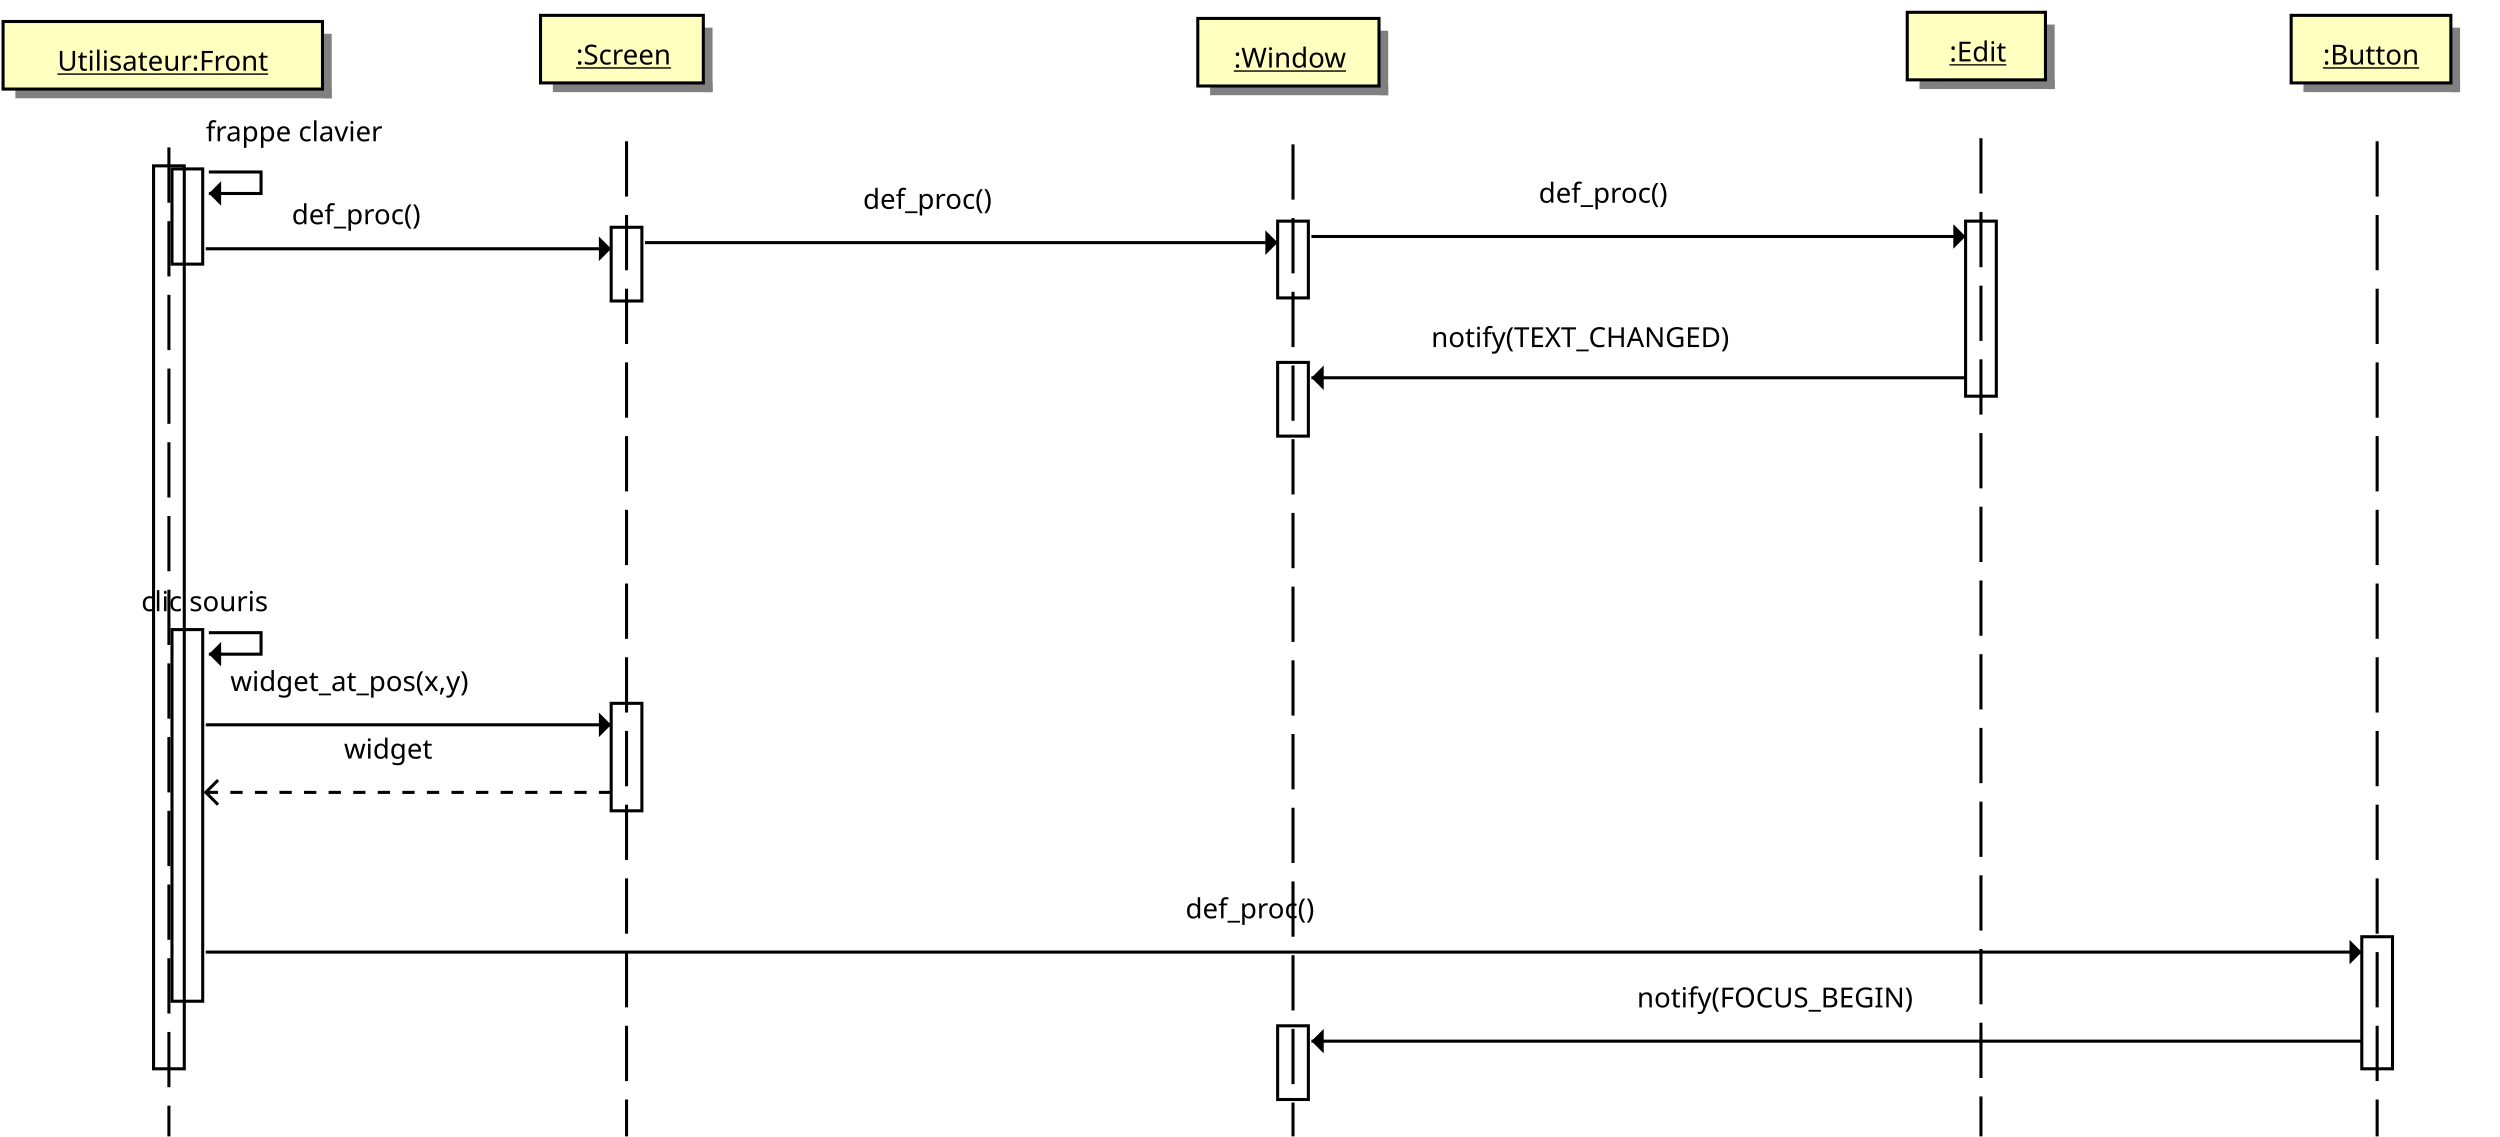
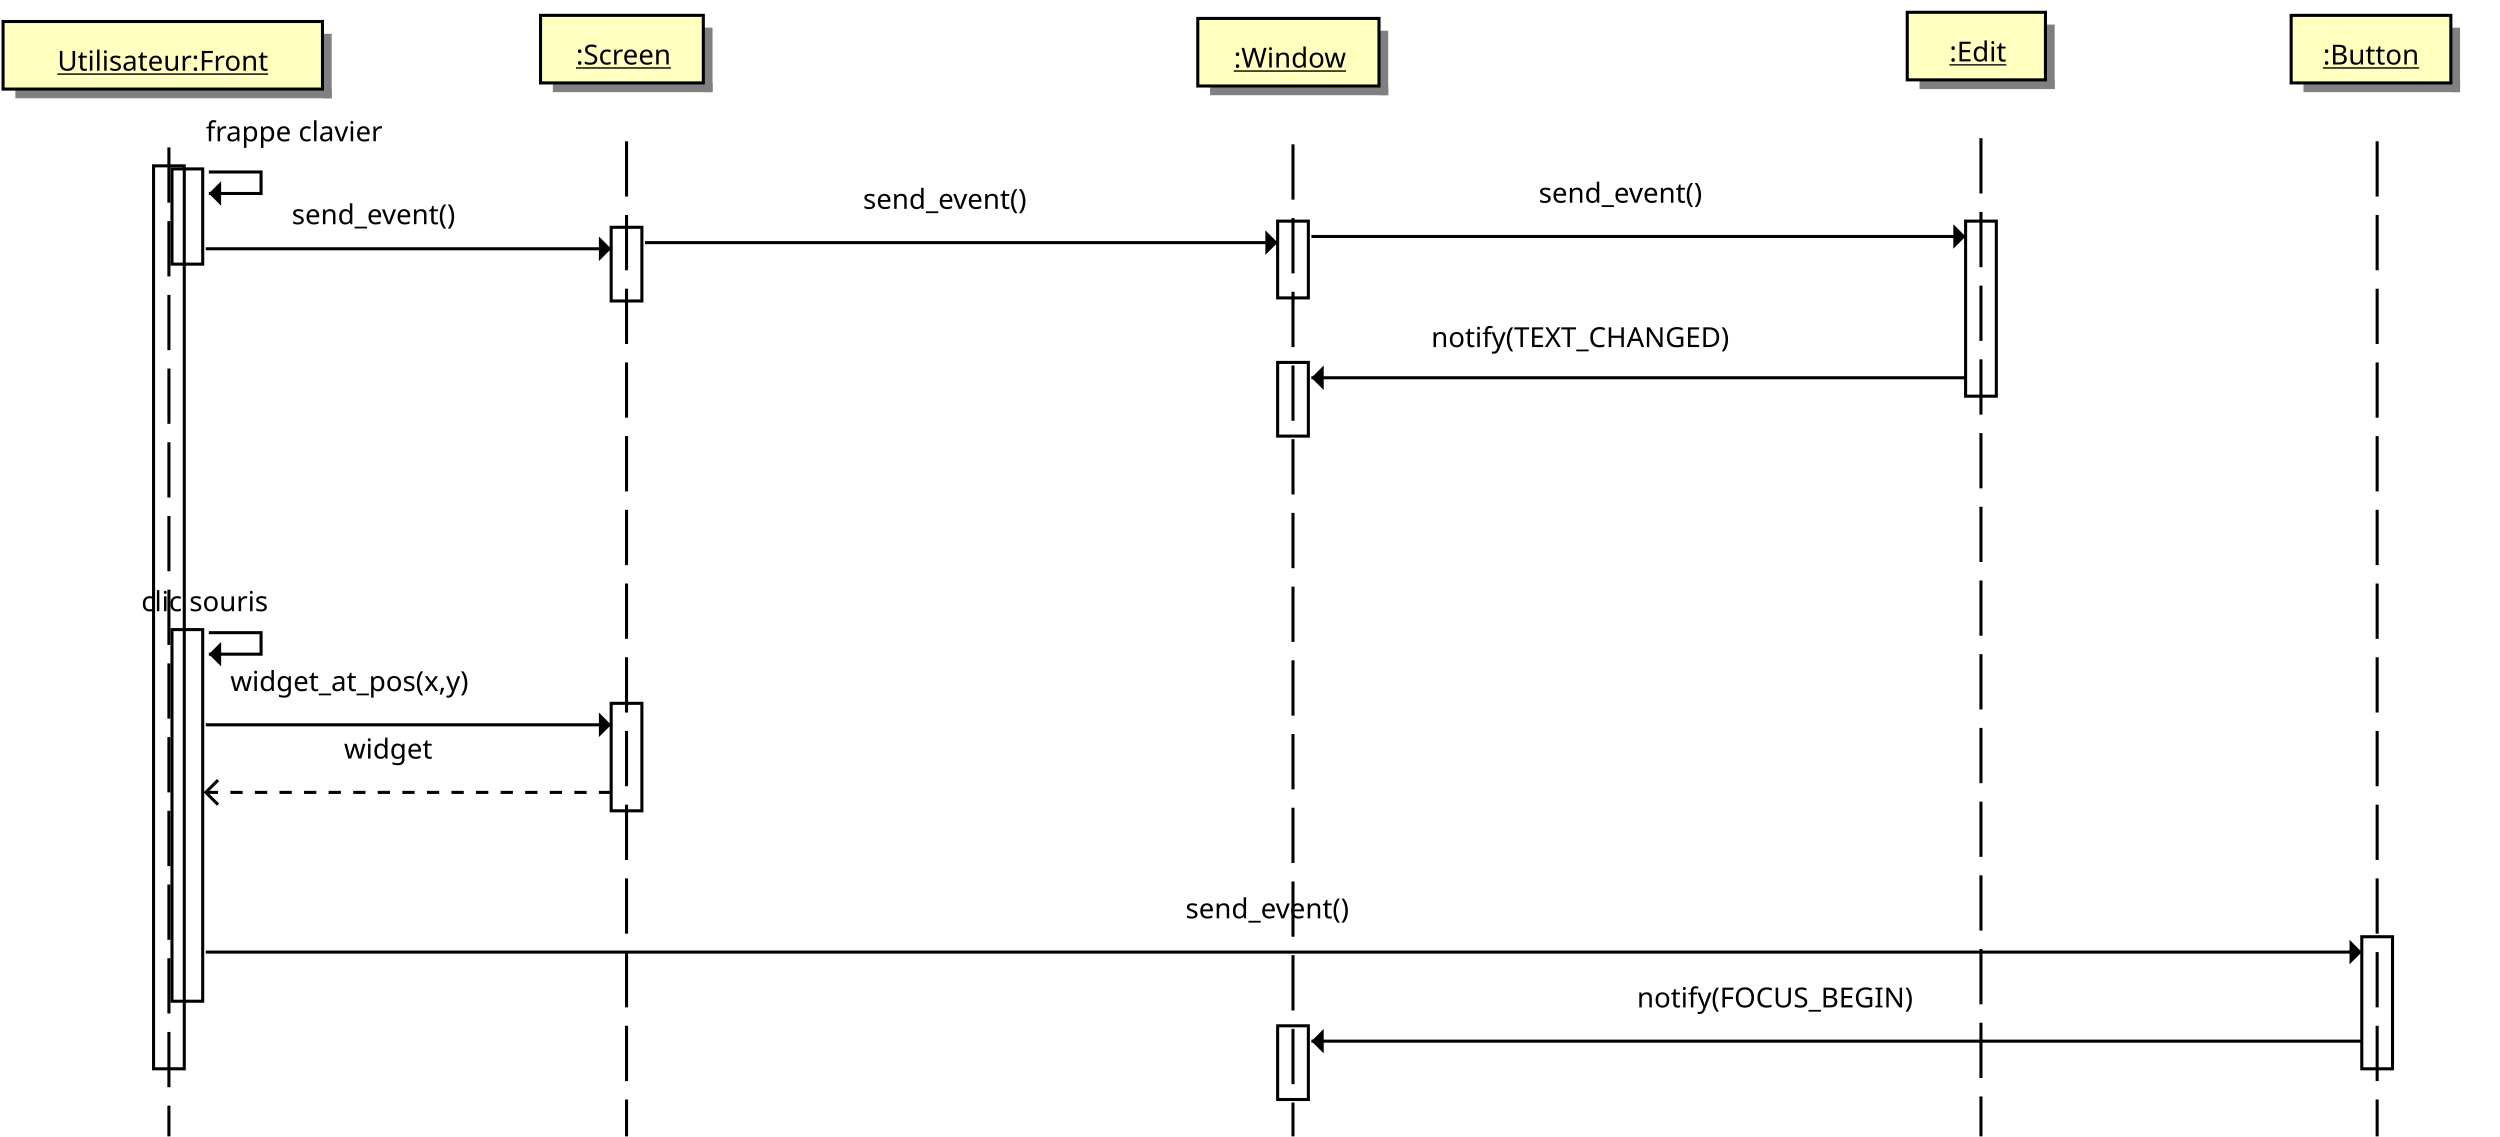
<svg xmlns="http://www.w3.org/2000/svg" width="814" height="370" version="1.1">
  <g>
    <line stroke="black" stroke-dasharray="18,6" stroke-opacity="1" x1="55" y1="48" x2="55" y2="370" />
  </g>
  <g>
    <line stroke="black" stroke-dasharray="18,6" stroke-opacity="1" x1="421" y1="47" x2="421" y2="370" />
  </g>
  <g>
    <line stroke="black" stroke-dasharray="18,6" stroke-opacity="1" x1="204" y1="46" x2="204" y2="370" />
  </g>
  <g>
    <line stroke="black" stroke-dasharray="18,6" stroke-opacity="1" x1="645" y1="45" x2="645" y2="370" />
  </g>
  <g>
    <line stroke="black" stroke-dasharray="18,6" stroke-opacity="1" x1="774" y1="46" x2="774" y2="370" />
  </g>
  <g>
    <rect fill="#808080" stroke="none" stroke-opacity="1" x="105" y="11" width="3" height="21" />
    <rect fill="#808080" stroke="none" stroke-opacity="1" x="5" y="29" width="103" height="3" />
    <rect fill="#ffffc0" stroke="black" stroke-width="1" stroke-opacity="1" x="1" y="7" width="104" height="22" />
    <text font-family="Sans Serif" font-size="9" fill="#000000" xml:space="preserve" text-decoration="underline" text-anchor="middle" x="53" y="23">Utilisateur:Front</text>
  </g>
  <g>
    <rect fill="#808080" stroke="none" stroke-opacity="1" x="449" y="10" width="3" height="21" />
    <rect fill="#808080" stroke="none" stroke-opacity="1" x="394" y="28" width="58" height="3" />
    <rect fill="#ffffc0" stroke="black" stroke-width="1" stroke-opacity="1" x="390" y="6" width="59" height="22" />
    <text font-family="Sans Serif" font-size="9" fill="#000000" xml:space="preserve" text-decoration="underline" text-anchor="middle" x="420" y="22">:Window</text>
  </g>
  <g>
    <rect fill="#808080" stroke="none" stroke-opacity="1" x="229" y="9" width="3" height="21" />
    <rect fill="#808080" stroke="none" stroke-opacity="1" x="180" y="27" width="52" height="3" />
    <rect fill="#ffffc0" stroke="black" stroke-width="1" stroke-opacity="1" x="176" y="5" width="53" height="22" />
    <text font-family="Sans Serif" font-size="9" fill="#000000" xml:space="preserve" text-decoration="underline" text-anchor="middle" x="203" y="21">:Screen</text>
  </g>
  <g>
    <rect fill="#808080" stroke="none" stroke-opacity="1" x="666" y="8" width="3" height="21" />
    <rect fill="#808080" stroke="none" stroke-opacity="1" x="625" y="26" width="44" height="3" />
    <rect fill="#ffffc0" stroke="black" stroke-width="1" stroke-opacity="1" x="621" y="4" width="45" height="22" />
    <text font-family="Sans Serif" font-size="9" fill="#000000" xml:space="preserve" text-decoration="underline" text-anchor="middle" x="644" y="20">:Edit</text>
  </g>
  <g>
    <rect fill="#808080" stroke="none" stroke-opacity="1" x="798" y="9" width="3" height="21" />
    <rect fill="#808080" stroke="none" stroke-opacity="1" x="750" y="27" width="51" height="3" />
    <rect fill="#ffffc0" stroke="black" stroke-width="1" stroke-opacity="1" x="746" y="5" width="52" height="22" />
    <text font-family="Sans Serif" font-size="9" fill="#000000" xml:space="preserve" text-decoration="underline" text-anchor="middle" x="772" y="21">:Button</text>
  </g>
  <g>
    <rect fill="none" stroke="black" stroke-width="1" stroke-opacity="1" x="50" y="54" width="10" height="294" />
  </g>
  <g>
    <rect fill="none" stroke="black" stroke-width="1" stroke-opacity="1" x="199" y="74" width="10" height="24" />
  </g>
  <g>
    <rect fill="none" stroke="black" stroke-width="1" stroke-opacity="1" x="416" y="72" width="10" height="25" />
  </g>
  <g>
    <rect fill="none" stroke="black" stroke-width="1" stroke-opacity="1" x="769" y="305" width="10" height="43" />
  </g>
  <g>
    <rect fill="none" stroke="black" stroke-width="1" stroke-opacity="1" x="416" y="334" width="10" height="24" />
  </g>
  <g>
    <rect fill="none" stroke="black" stroke-width="1" stroke-opacity="1" x="640" y="72" width="10" height="57" />
  </g>
  <g>
    <rect fill="none" stroke="black" stroke-width="1" stroke-opacity="1" x="416" y="118" width="10" height="24" />
  </g>
  <g>
    <rect fill="none" stroke="black" stroke-width="1" stroke-opacity="1" x="199" y="229" width="10" height="35" />
  </g>
  <g>
    <line stroke="black" stroke-opacity="1" x1="427" y1="77" x2="640" y2="77" />
    <polygon fill="#000000" stroke="none" points="640,77 636,73 636,81" />
  </g>
  <g>
    <line stroke="black" stroke-opacity="1" x1="210" y1="79" x2="416" y2="79" />
    <polygon fill="#000000" stroke="none" points="416,79 412,75 412,83" />
  </g>
  <g>
    <line stroke="black" stroke-opacity="1" x1="427" y1="123" x2="640" y2="123" />
    <polygon fill="#000000" stroke="none" points="427,123 431,119 431,127" />
  </g>
  <g>
    <rect fill="none" stroke="black" stroke-width="1" stroke-opacity="1" x="56" y="55" width="10" height="31" />
  </g>
  <g>
    <rect fill="none" stroke="black" stroke-width="1" stroke-opacity="1" x="56" y="205" width="10" height="121" />
  </g>
  <g>
    <path fill="none" stroke="black" stroke-opacity="1" d="M 68 206 L 85 206 L 85 213 L 68 213" />
    <polygon fill="#000000" stroke="none" points="68,213 72,217 72,209" />
  </g>
  <g>
    <path fill="none" stroke="black" stroke-opacity="1" d="M 68 56 L 85 56 L 85 63 L 68 63" />
    <polygon fill="#000000" stroke="none" points="68,63 72,67 72,59" />
  </g>
  <g>
    <line stroke="black" stroke-opacity="1" x1="67" y1="81" x2="199" y2="81" />
    <polygon fill="#000000" stroke="none" points="199,81 195,77 195,85" />
  </g>
  <g>
    <line stroke="black" stroke-opacity="1" x1="67" y1="236" x2="199" y2="236" />
    <polygon fill="#000000" stroke="none" points="199,236 195,232 195,240" />
  </g>
  <g>
    <line stroke="black" stroke-opacity="1" x1="67" y1="310" x2="769" y2="310" />
    <polygon fill="#000000" stroke="none" points="769,310 765,306 765,314" />
  </g>
  <g>
    <line stroke="black" stroke-opacity="1" stroke-dasharray="4,4" x1="67" y1="258" x2="199" y2="258" />
    <path fill="none" stroke="black" stroke-opacity="1" d="M 71 254 L 67 258 L 71 262" />
  </g>
  <g>
    <line stroke="black" stroke-opacity="1" x1="427" y1="339" x2="769" y2="339" />
    <polygon fill="#000000" stroke="none" points="427,339 431,335 431,343" />
  </g>
  <g>
    <text font-family="Sans Serif" font-size="9" fill="#000000" xml:space="preserve" x="46" y="199">clic souris</text>
  </g>
  <g>
-     <text font-family="Sans Serif" font-size="9" fill="#000000" xml:space="preserve" x="281" y="68">def_proc()</text>
+     <text font-family="Sans Serif" font-size="9" fill="#000000" xml:space="preserve" x="281" y="68">send_event()</text>
  </g>
  <g>
    <text font-family="Sans Serif" font-size="9" fill="#000000" xml:space="preserve" x="533" y="328">notify(FOCUS_BEGIN)</text>
  </g>
  <g>
    <text font-family="Sans Serif" font-size="9" fill="#000000" xml:space="preserve" x="67" y="46">frappe clavier</text>
  </g>
  <g>
-     <text font-family="Sans Serif" font-size="9" fill="#000000" xml:space="preserve" x="95" y="73">def_proc()</text>
+     <text font-family="Sans Serif" font-size="9" fill="#000000" xml:space="preserve" x="95" y="73">send_event()</text>
  </g>
  <g>
    <text font-family="Sans Serif" font-size="9" fill="#000000" xml:space="preserve" x="112" y="247">widget</text>
  </g>
  <g>
-     <text font-family="Sans Serif" font-size="9" fill="#000000" xml:space="preserve" x="501" y="66">def_proc()</text>
+     <text font-family="Sans Serif" font-size="9" fill="#000000" xml:space="preserve" x="501" y="66">send_event()</text>
  </g>
  <g>
    <text font-family="Sans Serif" font-size="9" fill="#000000" xml:space="preserve" x="75" y="225">widget_at_pos(x,y)</text>
  </g>
  <g>
-     <text font-family="Sans Serif" font-size="9" fill="#000000" xml:space="preserve" x="386" y="299">def_proc()</text>
+     <text font-family="Sans Serif" font-size="9" fill="#000000" xml:space="preserve" x="386" y="299">send_event()</text>
  </g>
  <g>
    <text font-family="Sans Serif" font-size="9" fill="#000000" xml:space="preserve" x="466" y="113">notify(TEXT_CHANGED)</text>
  </g>
</svg>
